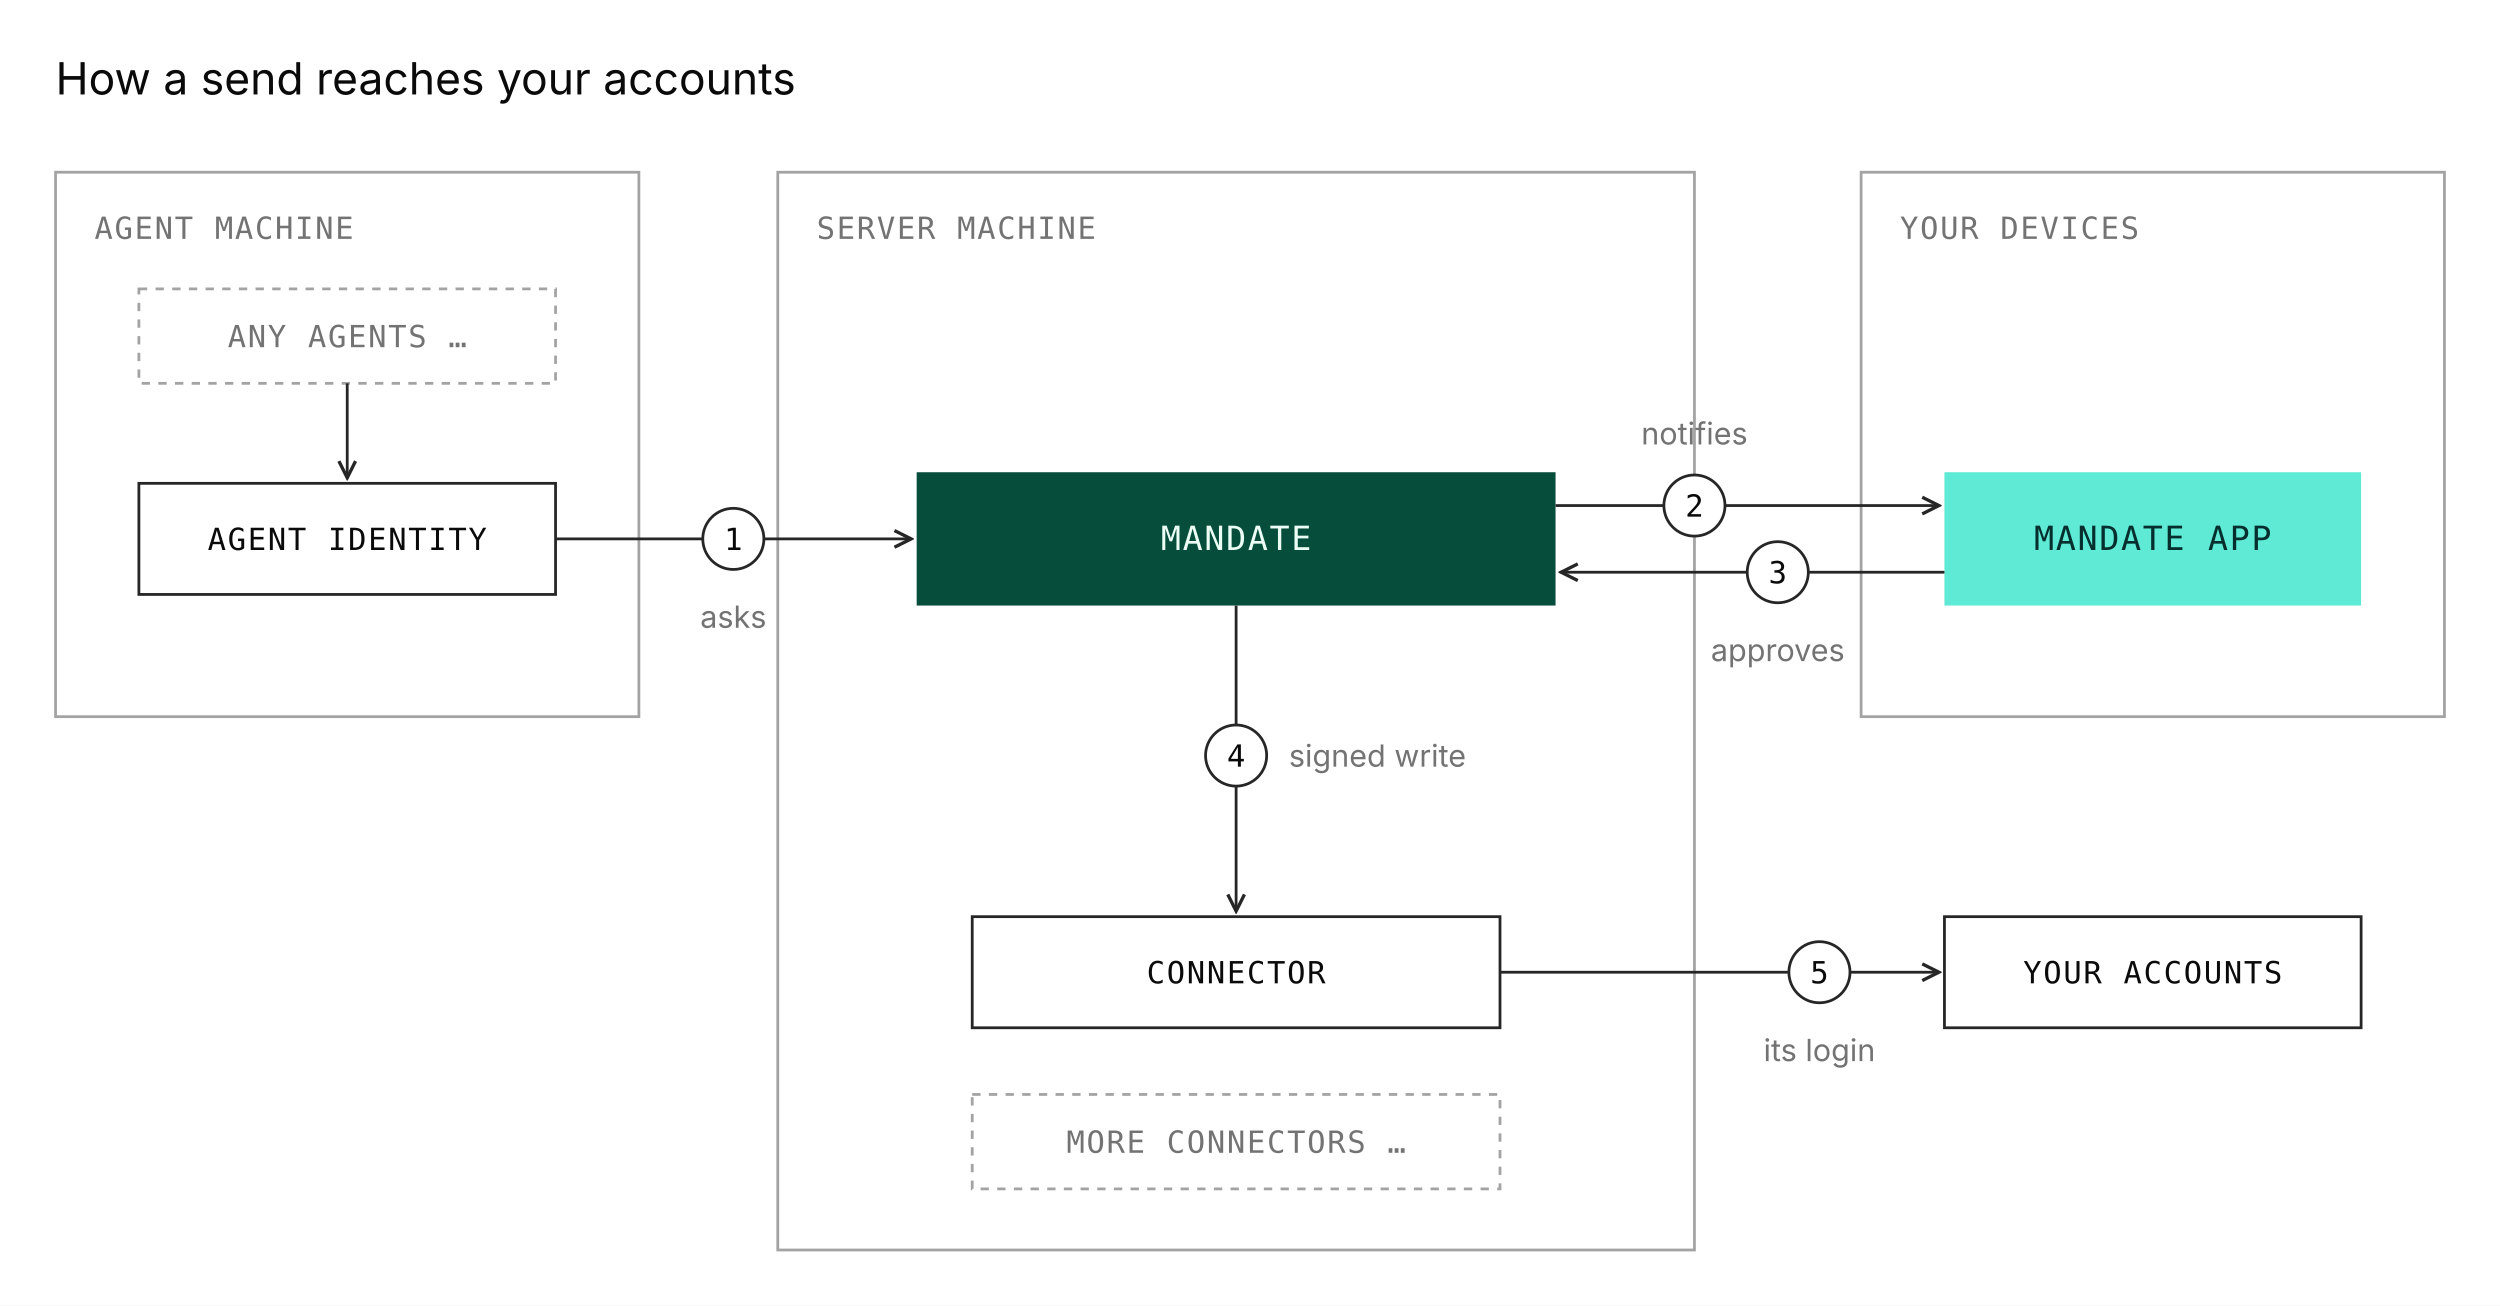
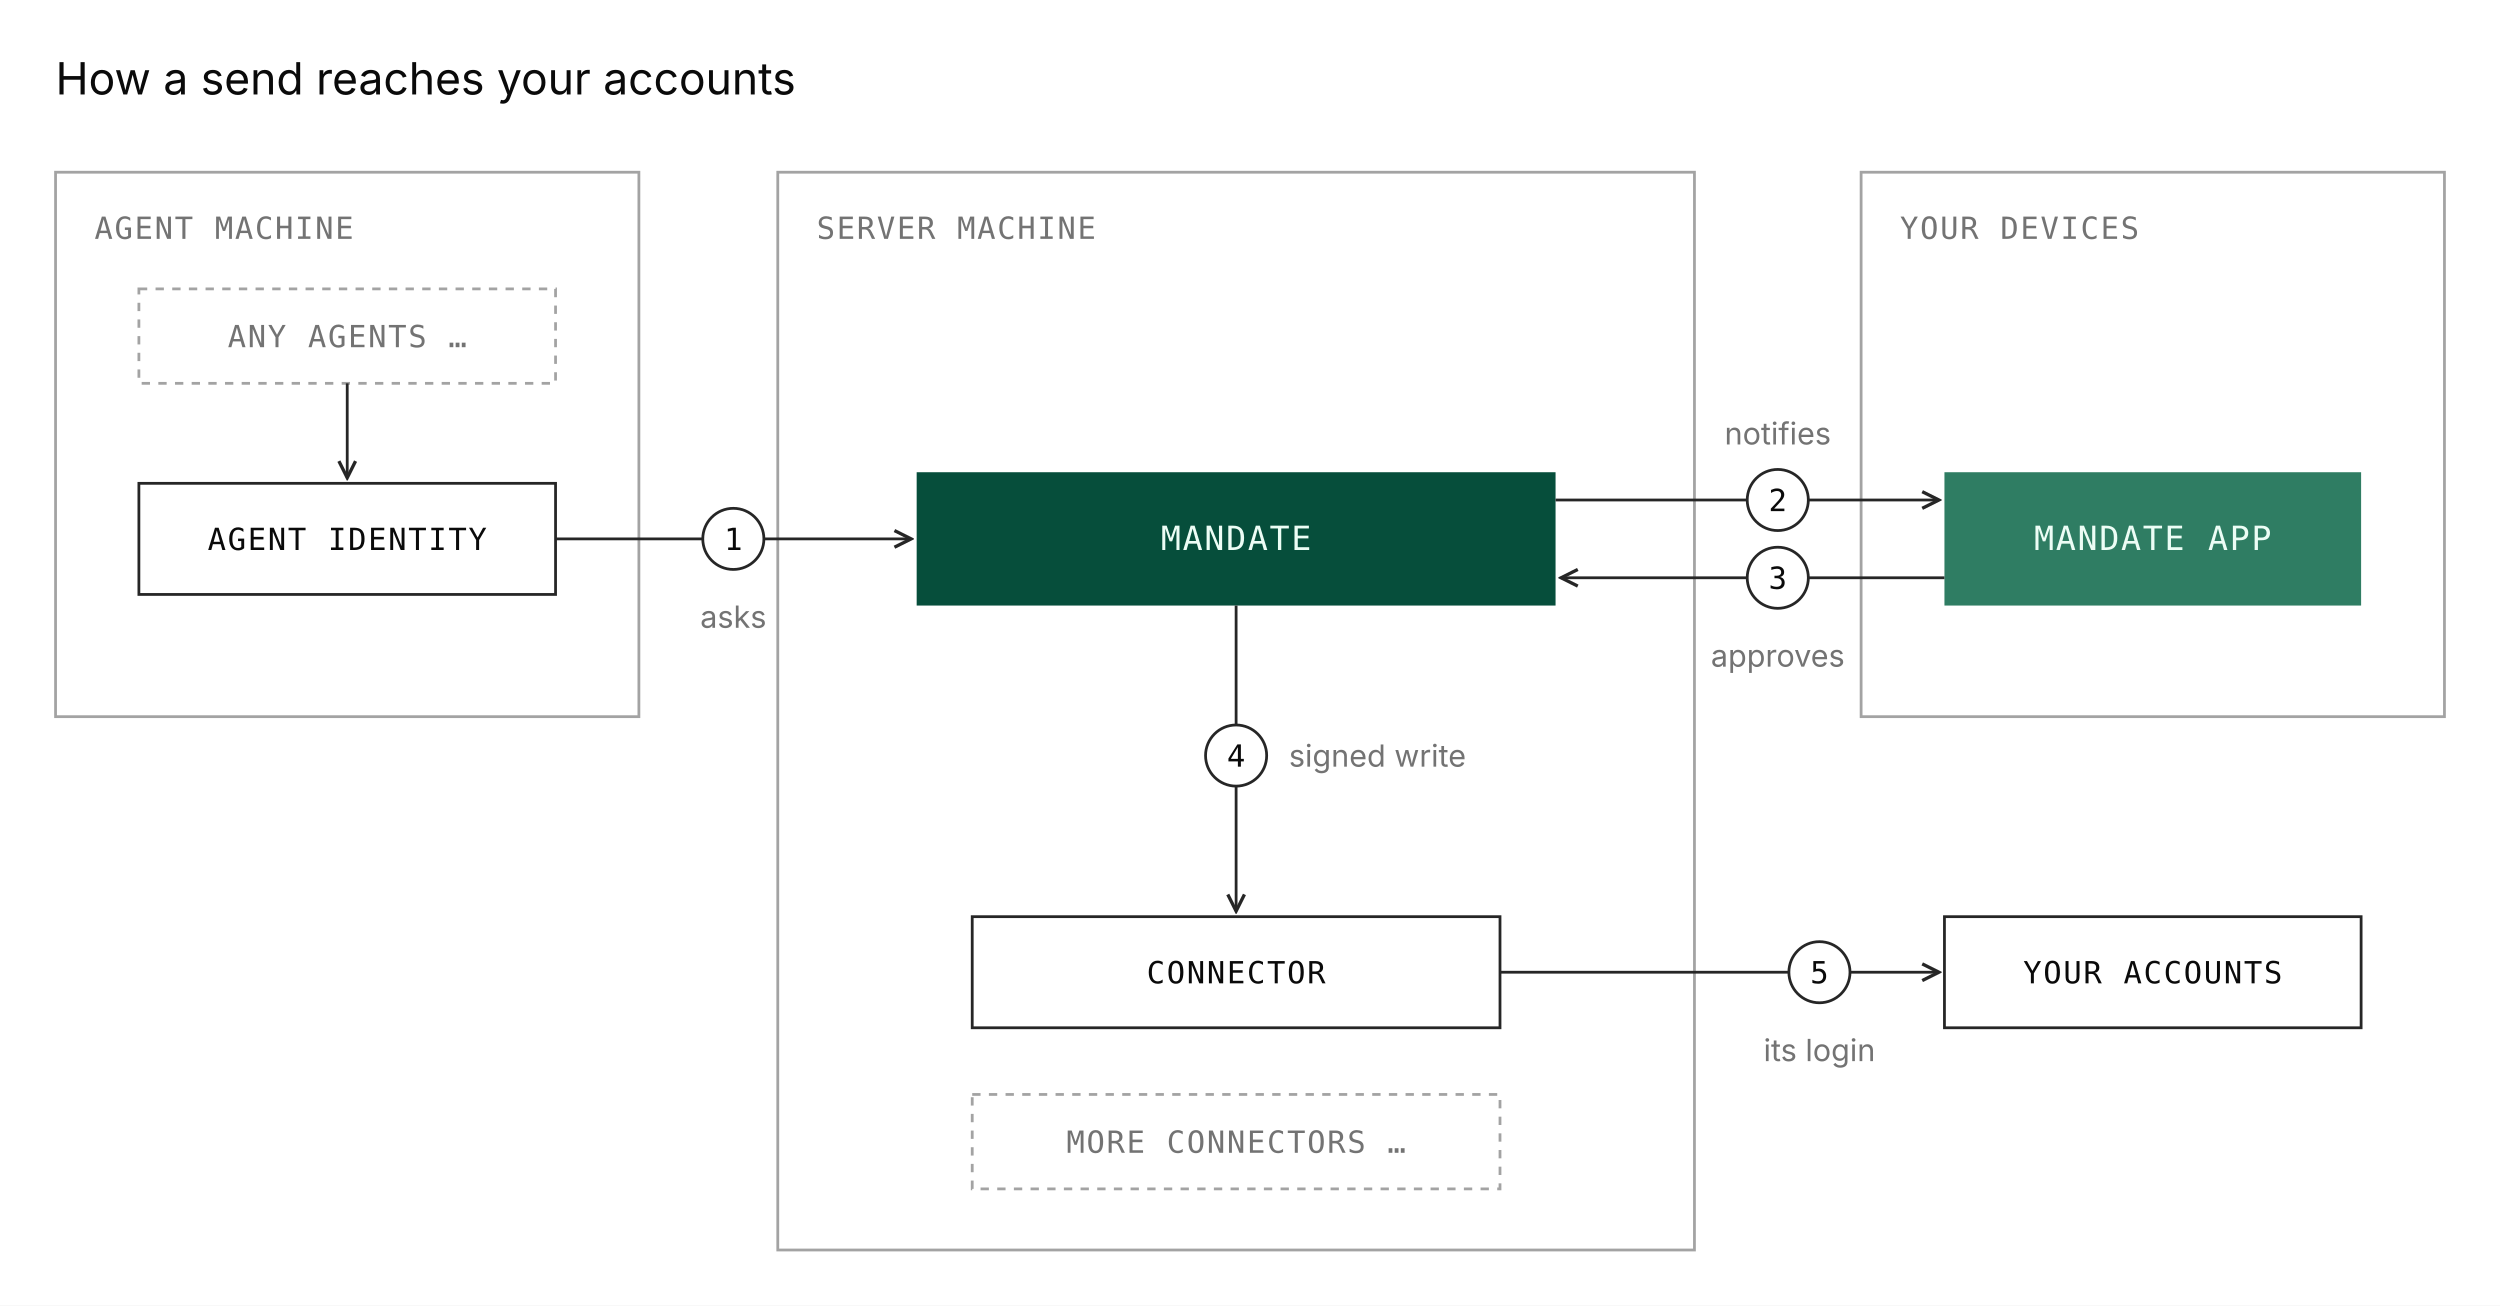
<svg xmlns="http://www.w3.org/2000/svg" width="900" height="470" viewBox="0 0 900 470" font-family="Inter, -apple-system, Segoe UI, Helvetica, Arial, sans-serif">
  <defs>
    <marker id="a" markerWidth="8" markerHeight="8" refX="7" refY="4" orient="auto">
      <path d="M1,1 L7,4 L1,7" fill="none" stroke="#262626" stroke-width="1.2" />
    </marker>
  </defs>
  <rect width="900" height="470" fill="#fff" />
  <text x="20" y="34" font-size="16" fill="#0a0a0a">How a send reaches your accounts</text>
  <g fill="none" stroke="#a3a3a3" stroke-width="1">
    <rect x="20" y="62" width="210" height="196" />
    <rect x="280" y="62" width="330" height="388" />
    <rect x="670" y="62" width="210" height="196" />
  </g>
  <g font-family="'IBM Plex Mono', 'JetBrains Mono', ui-monospace, SFMono-Regular, Menlo, monospace" font-size="11" letter-spacing="0.6" fill="#0a0a0a">
    <g fill="#737373">
      <text x="34" y="86">AGENT MACHINE</text>
      <text x="294" y="86">SERVER MACHINE</text>
      <text x="684" y="86">YOUR DEVICES</text>
    </g>
    <rect x="50" y="104" width="150" height="34" fill="none" stroke="#a3a3a3" stroke-dasharray="3 3" />
    <text x="125" y="125" text-anchor="middle" fill="#737373">ANY AGENTS …</text>
    <rect x="50" y="174" width="150" height="40" fill="none" stroke="#262626" />
    <text x="125" y="198" text-anchor="middle">AGENT IDENTITY</text>
    <rect x="330" y="170" width="230" height="48" fill="#064e3b" />
    <text x="445" y="198" text-anchor="middle" font-size="12" fill="#ecfdf5">MANDATE</text>
    <rect x="350" y="330" width="190" height="40" fill="none" stroke="#262626" />
    <text x="445" y="354" text-anchor="middle">CONNECTOR</text>
    <rect x="350" y="394" width="190" height="34" fill="none" stroke="#a3a3a3" stroke-dasharray="3 3" />
    <text x="445" y="415" text-anchor="middle" fill="#737373">MORE CONNECTORS …</text>
-     <rect x="700" y="170" width="150" height="48" fill="#5eead4" />
-     <text x="775" y="198" text-anchor="middle" font-size="12" fill="#042f2e">MANDATE APP</text>
+     <rect x="700" y="170" width="150" height="48" fill="#2f7d63" />
+     <text x="775" y="198" text-anchor="middle" font-size="12" fill="#ecfdf5">MANDATE APP</text>
    <rect x="700" y="330" width="150" height="40" fill="none" stroke="#262626" />
    <text x="775" y="354" text-anchor="middle">YOUR ACCOUNTS</text>
  </g>
  <g fill="none" stroke="#262626" stroke-width="1" marker-end="url(#a)">
    <path d="M125,138 V172" />
    <path d="M200,194 H328" />
-     <path d="M560,182 H698" />
-     <path d="M700,206 H562" />
+     <path d="M560,180 H698" />
+     <path d="M700,208 H562" />
    <path d="M445,218 V328" />
    <path d="M540,350 H698" />
  </g>
  <g font-size="11">
    <g fill="#fff" stroke="#262626" stroke-width="1">
      <circle cx="264" cy="194" r="11" />
-       <circle cx="610" cy="182" r="11" />
-       <circle cx="640" cy="206" r="11" />
+       <circle cx="640" cy="180" r="11" />
+       <circle cx="640" cy="208" r="11" />
      <circle cx="445" cy="272" r="11" />
      <circle cx="655" cy="350" r="11" />
    </g>
    <g font-family="'IBM Plex Mono', ui-monospace, Menlo, monospace" fill="#0a0a0a" text-anchor="middle">
      <text x="264" y="198">1</text>
-       <text x="610" y="186">2</text>
-       <text x="640" y="210">3</text>
+       <text x="640" y="184">2</text>
+       <text x="640" y="212">3</text>
      <text x="445" y="276">4</text>
      <text x="655" y="354">5</text>
    </g>
    <g fill="#737373">
      <text x="264" y="226" text-anchor="middle">asks</text>
-       <text x="610" y="160" text-anchor="middle">notifies</text>
-       <text x="640" y="238" text-anchor="middle">approves</text>
+       <text x="640" y="160" text-anchor="middle">notifies</text>
+       <text x="640" y="240" text-anchor="middle">approves</text>
      <text x="464" y="276">signed write</text>
      <text x="655" y="382" text-anchor="middle">its login</text>
    </g>
  </g>
</svg>
